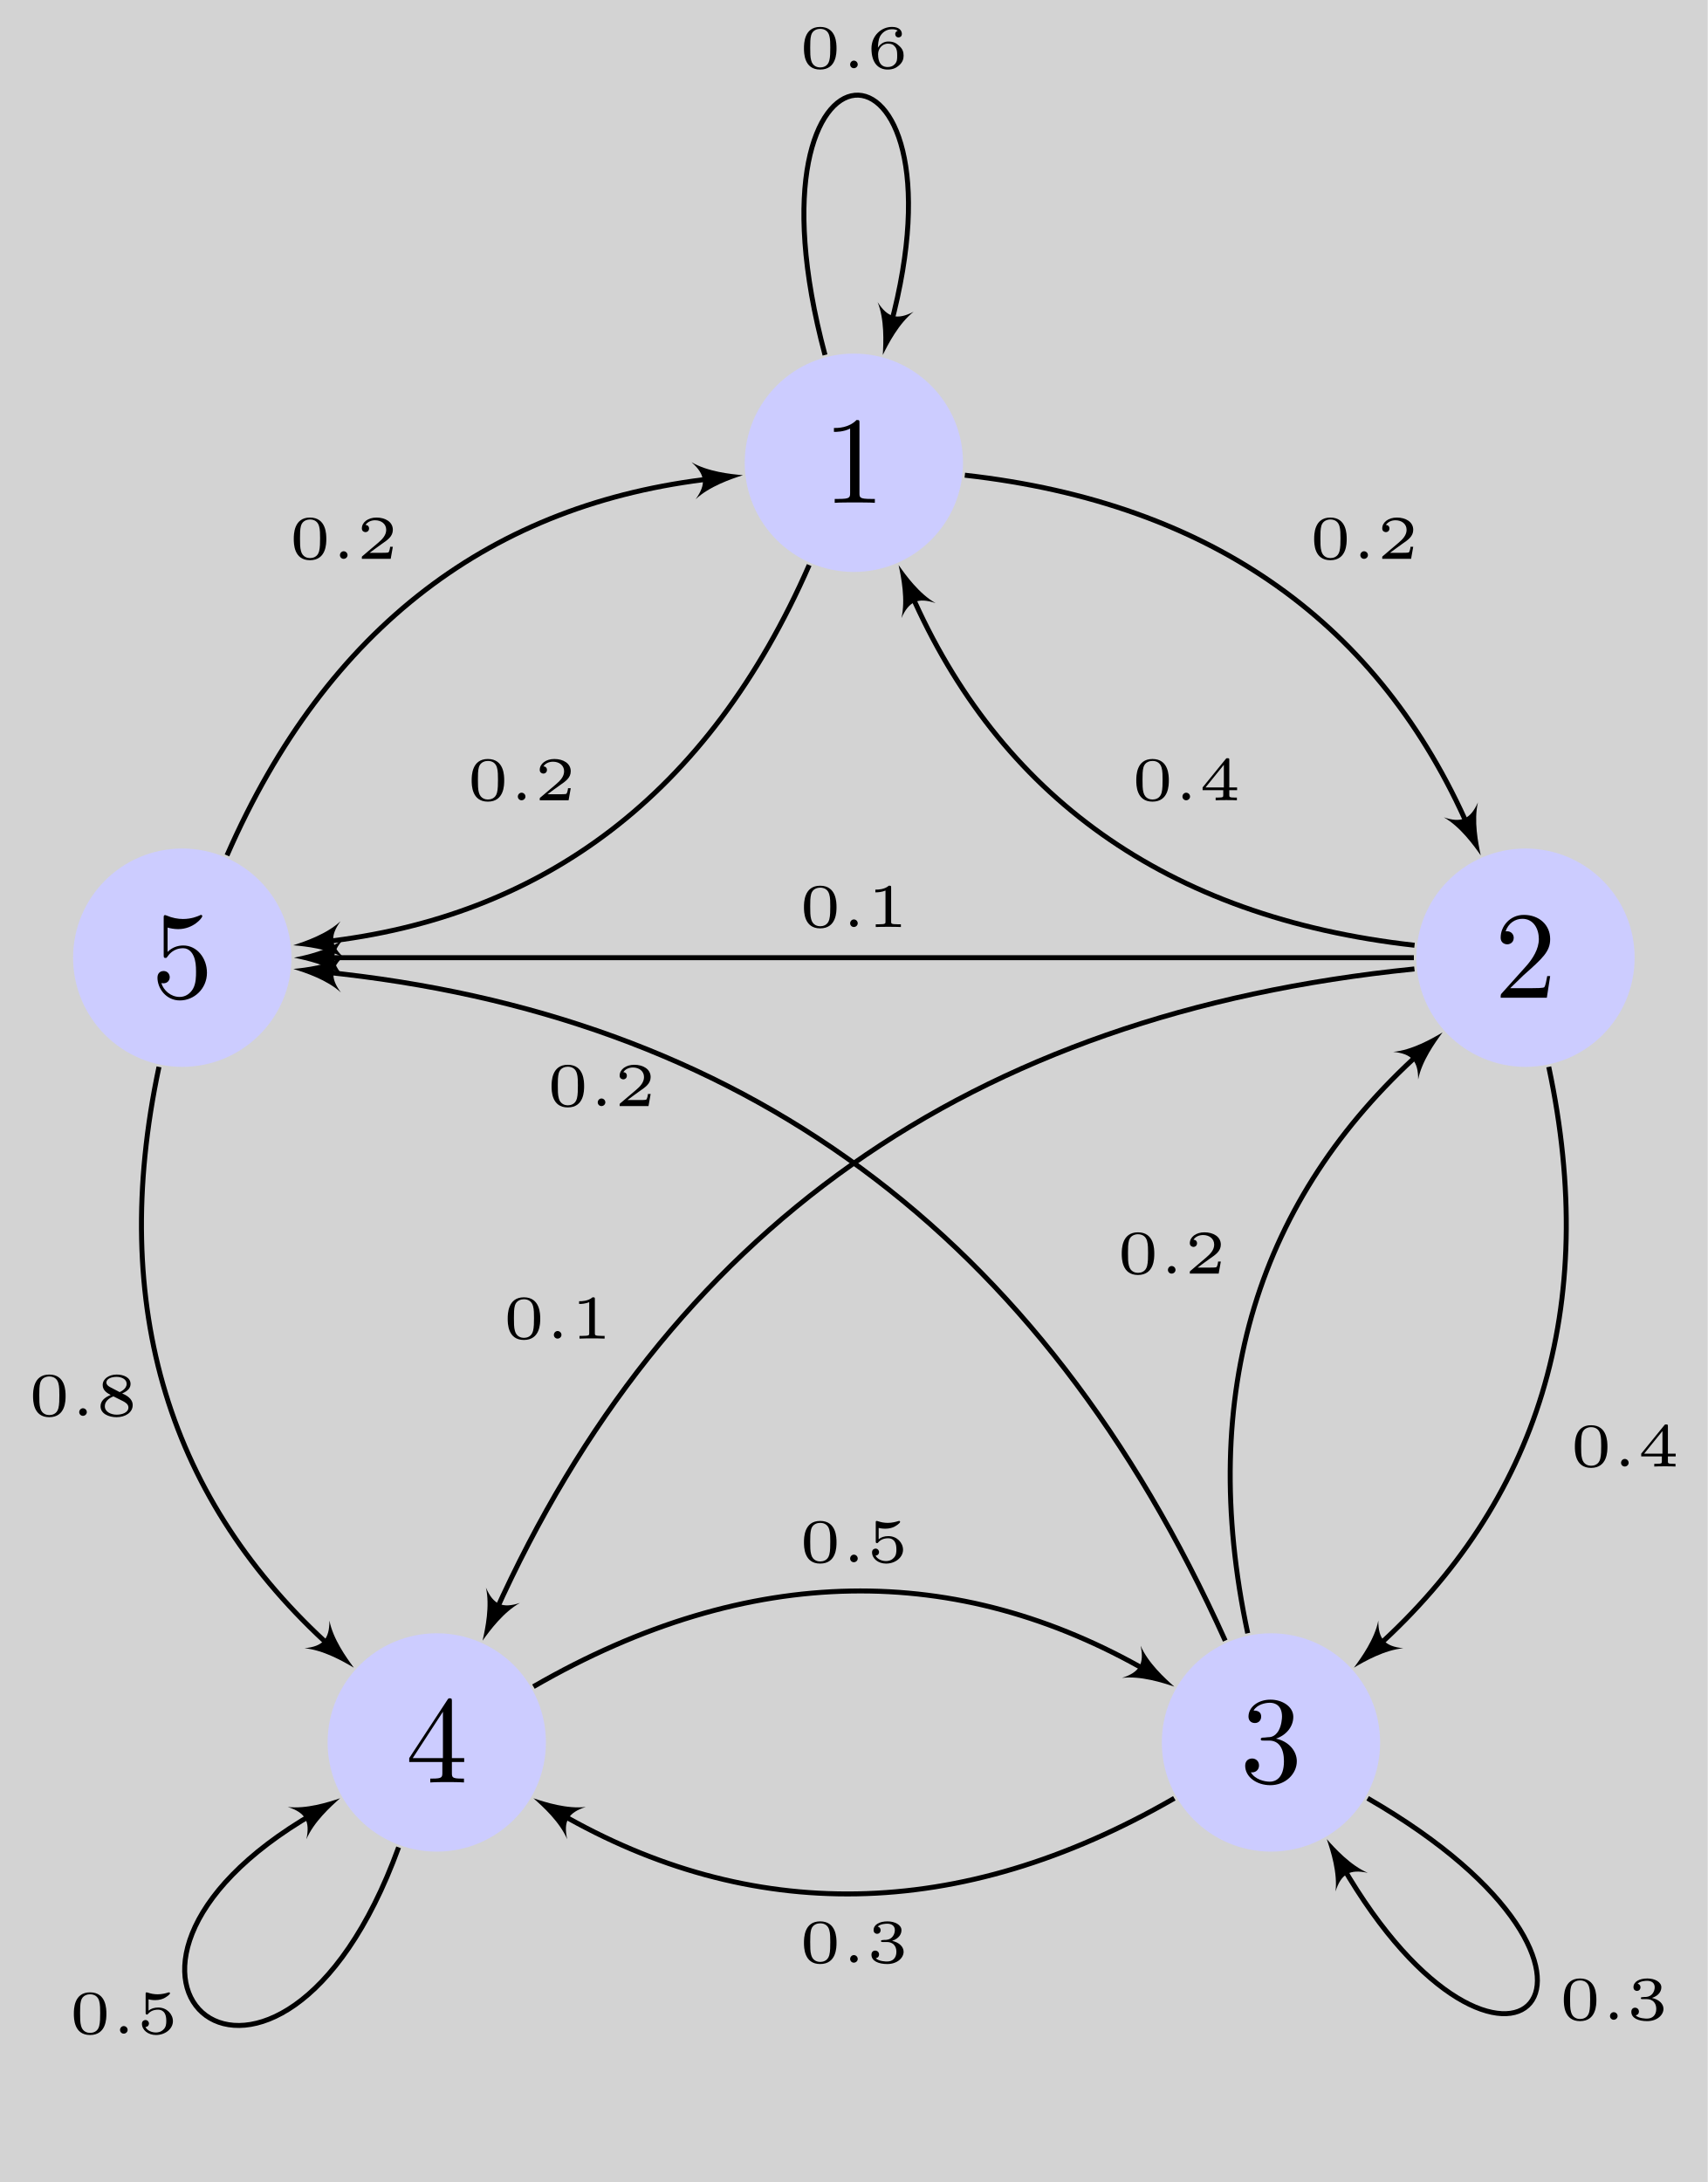
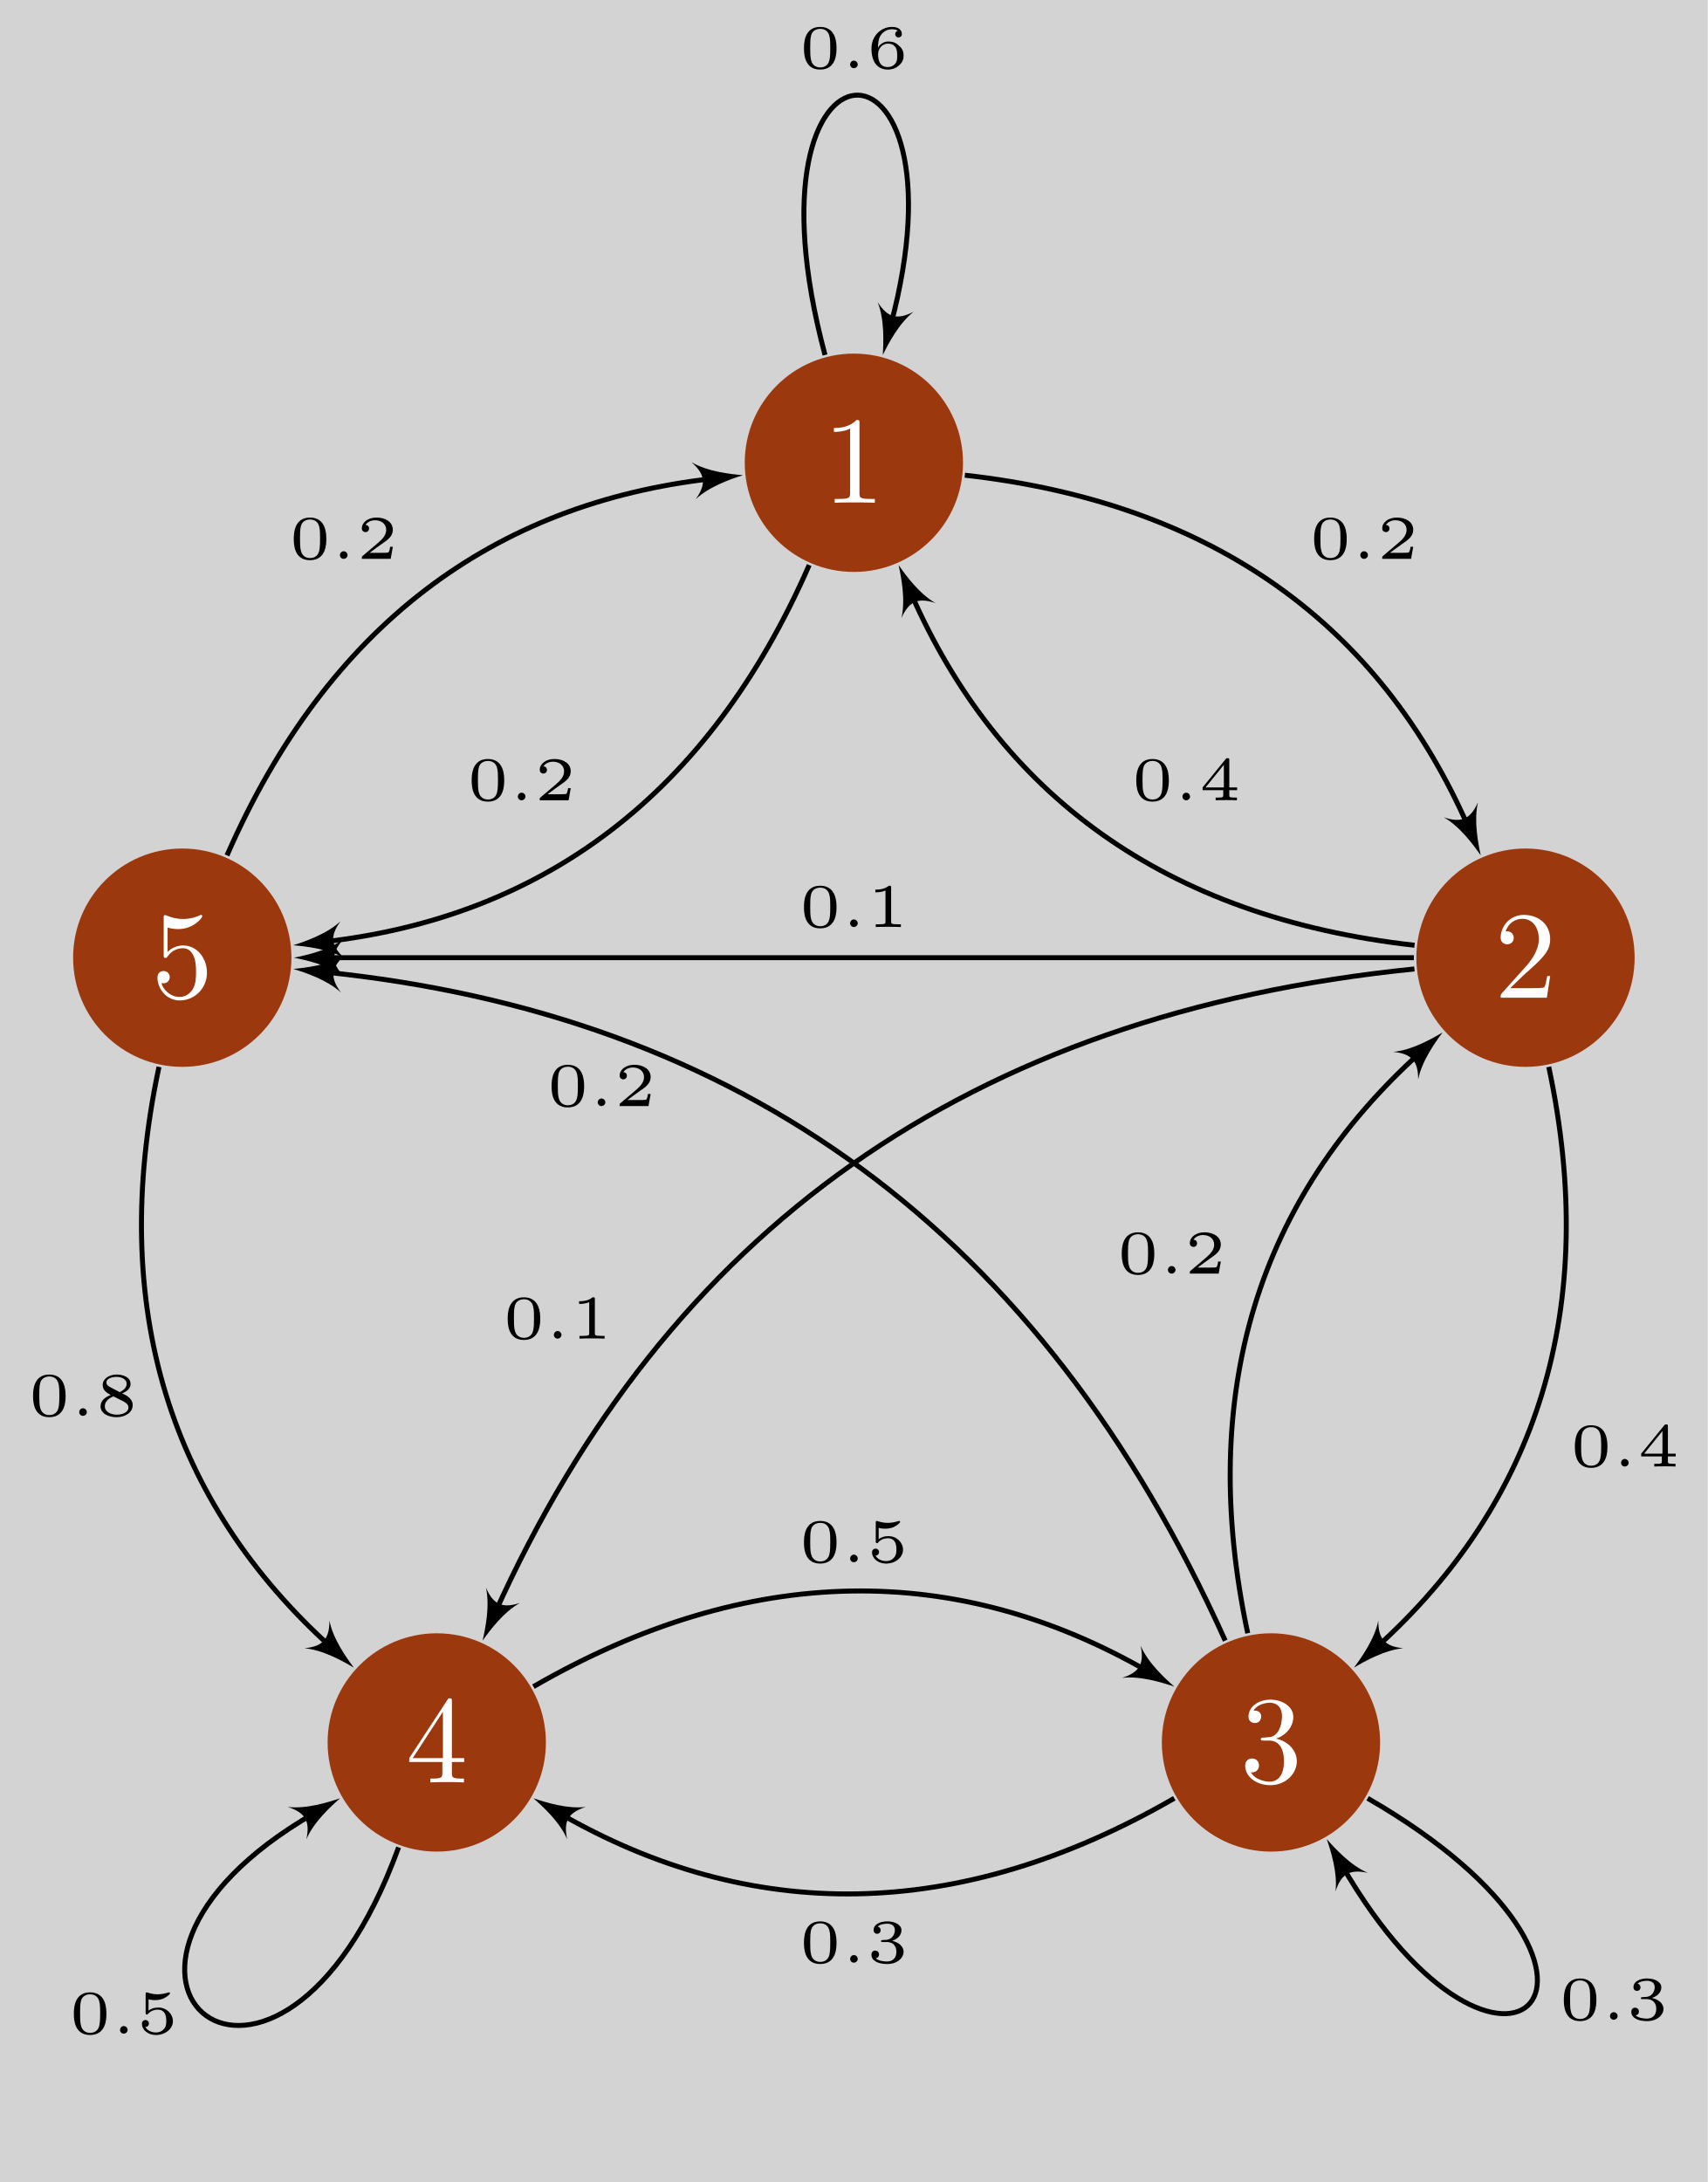
<svg xmlns="http://www.w3.org/2000/svg" xmlns:xlink="http://www.w3.org/1999/xlink" width="136.951" height="174.974" viewBox="0 0 136.951 174.974">
  <rect width="100%" height="100%" fill="lightgray" />
  <defs>
    <g>
      <g id="glyph-0-0">
        <path d="M 2.938 -6.375 C 2.938 -6.625 2.938 -6.641 2.703 -6.641 C 2.078 -6 1.203 -6 0.891 -6 L 0.891 -5.688 C 1.094 -5.688 1.672 -5.688 2.188 -5.953 L 2.188 -0.781 C 2.188 -0.422 2.156 -0.312 1.266 -0.312 L 0.953 -0.312 L 0.953 0 C 1.297 -0.031 2.156 -0.031 2.562 -0.031 C 2.953 -0.031 3.828 -0.031 4.172 0 L 4.172 -0.312 L 3.859 -0.312 C 2.953 -0.312 2.938 -0.422 2.938 -0.781 Z M 2.938 -6.375 " />
      </g>
      <g id="glyph-0-1">
        <path d="M 1.266 -0.766 L 2.328 -1.797 C 3.875 -3.172 4.469 -3.703 4.469 -4.703 C 4.469 -5.844 3.578 -6.641 2.359 -6.641 C 1.234 -6.641 0.5 -5.719 0.5 -4.828 C 0.5 -4.281 1 -4.281 1.031 -4.281 C 1.203 -4.281 1.547 -4.391 1.547 -4.812 C 1.547 -5.062 1.359 -5.328 1.016 -5.328 C 0.938 -5.328 0.922 -5.328 0.891 -5.312 C 1.109 -5.969 1.656 -6.328 2.234 -6.328 C 3.141 -6.328 3.562 -5.516 3.562 -4.703 C 3.562 -3.906 3.078 -3.125 2.516 -2.5 L 0.609 -0.375 C 0.5 -0.266 0.5 -0.234 0.5 0 L 4.203 0 L 4.469 -1.734 L 4.234 -1.734 C 4.172 -1.438 4.109 -1 4 -0.844 C 3.938 -0.766 3.281 -0.766 3.062 -0.766 Z M 1.266 -0.766 " />
      </g>
      <g id="glyph-0-2">
        <path d="M 2.891 -3.516 C 3.703 -3.781 4.281 -4.469 4.281 -5.266 C 4.281 -6.078 3.406 -6.641 2.453 -6.641 C 1.453 -6.641 0.688 -6.047 0.688 -5.281 C 0.688 -4.953 0.906 -4.766 1.203 -4.766 C 1.5 -4.766 1.703 -4.984 1.703 -5.281 C 1.703 -5.766 1.234 -5.766 1.094 -5.766 C 1.391 -6.266 2.047 -6.391 2.406 -6.391 C 2.828 -6.391 3.375 -6.172 3.375 -5.281 C 3.375 -5.156 3.344 -4.578 3.094 -4.141 C 2.797 -3.656 2.453 -3.625 2.203 -3.625 C 2.125 -3.609 1.891 -3.594 1.812 -3.594 C 1.734 -3.578 1.672 -3.562 1.672 -3.469 C 1.672 -3.359 1.734 -3.359 1.906 -3.359 L 2.344 -3.359 C 3.156 -3.359 3.531 -2.688 3.531 -1.703 C 3.531 -0.344 2.844 -0.062 2.406 -0.062 C 1.969 -0.062 1.219 -0.234 0.875 -0.812 C 1.219 -0.766 1.531 -0.984 1.531 -1.359 C 1.531 -1.719 1.266 -1.922 0.984 -1.922 C 0.734 -1.922 0.422 -1.781 0.422 -1.344 C 0.422 -0.438 1.344 0.219 2.438 0.219 C 3.656 0.219 4.562 -0.688 4.562 -1.703 C 4.562 -2.516 3.922 -3.297 2.891 -3.516 Z M 2.891 -3.516 " />
      </g>
      <g id="glyph-0-3">
        <path d="M 2.938 -1.641 L 2.938 -0.781 C 2.938 -0.422 2.906 -0.312 2.172 -0.312 L 1.969 -0.312 L 1.969 0 C 2.375 -0.031 2.891 -0.031 3.312 -0.031 C 3.734 -0.031 4.25 -0.031 4.672 0 L 4.672 -0.312 L 4.453 -0.312 C 3.719 -0.312 3.703 -0.422 3.703 -0.781 L 3.703 -1.641 L 4.688 -1.641 L 4.688 -1.953 L 3.703 -1.953 L 3.703 -6.484 C 3.703 -6.688 3.703 -6.75 3.531 -6.75 C 3.453 -6.75 3.422 -6.75 3.344 -6.625 L 0.281 -1.953 L 0.281 -1.641 Z M 2.984 -1.953 L 0.562 -1.953 L 2.984 -5.672 Z M 2.984 -1.953 " />
      </g>
      <g id="glyph-0-4">
        <path d="M 4.469 -2 C 4.469 -3.188 3.656 -4.188 2.578 -4.188 C 2.109 -4.188 1.672 -4.031 1.312 -3.672 L 1.312 -5.625 C 1.516 -5.562 1.844 -5.5 2.156 -5.5 C 3.391 -5.5 4.094 -6.406 4.094 -6.531 C 4.094 -6.594 4.062 -6.641 3.984 -6.641 C 3.984 -6.641 3.953 -6.641 3.906 -6.609 C 3.703 -6.516 3.219 -6.312 2.547 -6.312 C 2.156 -6.312 1.688 -6.391 1.219 -6.594 C 1.141 -6.625 1.125 -6.625 1.109 -6.625 C 1 -6.625 1 -6.547 1 -6.391 L 1 -3.438 C 1 -3.266 1 -3.188 1.141 -3.188 C 1.219 -3.188 1.234 -3.203 1.281 -3.266 C 1.391 -3.422 1.75 -3.969 2.562 -3.969 C 3.078 -3.969 3.328 -3.516 3.406 -3.328 C 3.562 -2.953 3.594 -2.578 3.594 -2.078 C 3.594 -1.719 3.594 -1.125 3.344 -0.703 C 3.109 -0.312 2.734 -0.062 2.281 -0.062 C 1.562 -0.062 0.984 -0.594 0.812 -1.172 C 0.844 -1.172 0.875 -1.156 0.984 -1.156 C 1.312 -1.156 1.484 -1.406 1.484 -1.641 C 1.484 -1.891 1.312 -2.141 0.984 -2.141 C 0.844 -2.141 0.5 -2.062 0.5 -1.609 C 0.5 -0.75 1.188 0.219 2.297 0.219 C 3.453 0.219 4.469 -0.734 4.469 -2 Z M 4.469 -2 " />
      </g>
      <g id="glyph-1-0">
        <path d="M 3 -1.594 C 3 -1.953 3 -3.312 1.688 -3.312 C 0.391 -3.312 0.391 -1.953 0.391 -1.594 C 0.391 -1.234 0.391 0.109 1.688 0.109 C 3 0.109 3 -1.234 3 -1.594 Z M 1.688 -0.062 C 1.516 -0.062 1.094 -0.125 0.969 -0.625 C 0.891 -0.891 0.891 -1.25 0.891 -1.656 C 0.891 -2.031 0.891 -2.375 0.969 -2.656 C 1.094 -3.078 1.484 -3.156 1.688 -3.156 C 2.062 -3.156 2.328 -2.969 2.422 -2.609 C 2.5 -2.359 2.5 -1.953 2.5 -1.656 C 2.5 -1.312 2.5 -0.906 2.422 -0.609 C 2.297 -0.125 1.891 -0.062 1.688 -0.062 Z M 1.688 -0.062 " />
      </g>
      <g id="glyph-1-1">
        <path d="M 1.312 -0.297 C 1.312 -0.469 1.172 -0.609 1 -0.609 C 0.844 -0.609 0.703 -0.469 0.703 -0.297 C 0.703 -0.141 0.828 0 1 0 C 1.172 0 1.312 -0.141 1.312 -0.297 Z M 1.312 -0.297 " />
      </g>
      <g id="glyph-1-2">
        <path d="M 0.922 -1.641 C 0.938 -1.859 0.938 -2.266 1.109 -2.578 C 1.266 -2.844 1.578 -3.125 2.047 -3.125 C 2.141 -3.125 2.375 -3.125 2.516 -3 C 2.438 -2.984 2.312 -2.906 2.312 -2.734 C 2.312 -2.578 2.422 -2.469 2.578 -2.469 C 2.656 -2.469 2.844 -2.516 2.844 -2.75 C 2.844 -3.016 2.641 -3.312 2.047 -3.312 C 1.188 -3.312 0.406 -2.609 0.406 -1.578 C 0.406 -0.391 0.984 0.109 1.703 0.109 C 2.203 0.109 2.438 -0.078 2.609 -0.219 C 2.922 -0.484 2.984 -0.766 2.984 -1.016 C 2.984 -1.328 2.891 -1.562 2.625 -1.797 C 2.406 -2 2.188 -2.141 1.75 -2.141 C 1.453 -2.141 1.141 -2 0.922 -1.641 Z M 1.703 -0.094 C 0.938 -0.094 0.938 -0.922 0.938 -1.125 C 0.938 -1.516 1.219 -1.969 1.734 -1.969 C 2 -1.969 2.156 -1.906 2.312 -1.703 C 2.453 -1.516 2.469 -1.312 2.469 -1.031 C 2.469 -0.734 2.469 -0.547 2.297 -0.344 C 2.156 -0.188 1.984 -0.094 1.703 -0.094 Z M 1.703 -0.094 " />
      </g>
      <g id="glyph-1-3">
        <path d="M 2.938 -0.969 L 2.719 -0.969 C 2.719 -0.875 2.656 -0.562 2.578 -0.516 C 2.547 -0.484 2.125 -0.484 2.047 -0.484 L 1.078 -0.484 C 1.406 -0.719 1.766 -1 2.062 -1.203 C 2.516 -1.516 2.938 -1.797 2.938 -2.328 C 2.938 -2.969 2.328 -3.312 1.625 -3.312 C 0.953 -3.312 0.453 -2.938 0.453 -2.438 C 0.453 -2.188 0.672 -2.141 0.75 -2.141 C 0.875 -2.141 1.031 -2.234 1.031 -2.438 C 1.031 -2.609 0.906 -2.719 0.75 -2.719 C 0.891 -2.953 1.188 -3.094 1.516 -3.094 C 2 -3.094 2.406 -2.812 2.406 -2.328 C 2.406 -1.906 2.109 -1.578 1.734 -1.266 L 0.516 -0.234 C 0.469 -0.188 0.453 -0.188 0.453 -0.156 L 0.453 0 L 2.766 0 Z M 2.938 -0.969 " />
      </g>
      <g id="glyph-1-4">
        <path d="M 3.078 -0.812 L 3.078 -1.031 L 2.453 -1.031 L 2.453 -3.219 C 2.453 -3.344 2.453 -3.375 2.312 -3.375 C 2.219 -3.375 2.219 -3.375 2.156 -3.297 L 0.312 -1.031 L 0.312 -0.812 L 1.969 -0.812 L 1.969 -0.422 C 1.969 -0.266 1.969 -0.219 1.547 -0.219 L 1.359 -0.219 L 1.359 0 C 1.594 -0.016 1.922 -0.016 2.219 -0.016 C 2.5 -0.016 2.828 -0.016 3.062 0 L 3.062 -0.219 L 2.891 -0.219 C 2.453 -0.219 2.453 -0.266 2.453 -0.422 L 2.453 -0.812 Z M 2.016 -2.844 L 2.016 -1.031 L 0.547 -1.031 Z M 2.016 -2.844 " />
      </g>
      <g id="glyph-1-5">
        <path d="M 1.984 -3.172 C 1.984 -3.312 1.969 -3.312 1.797 -3.312 C 1.453 -3 0.891 -3 0.797 -3 L 0.719 -3 L 0.719 -2.781 L 0.797 -2.781 C 0.906 -2.781 1.234 -2.797 1.531 -2.922 L 1.531 -0.422 C 1.531 -0.281 1.531 -0.219 1 -0.219 L 0.75 -0.219 L 0.75 0 C 1.016 -0.016 1.469 -0.016 1.75 -0.016 C 2.047 -0.016 2.484 -0.016 2.766 0 L 2.766 -0.219 L 2.516 -0.219 C 1.984 -0.219 1.984 -0.281 1.984 -0.422 Z M 1.984 -3.172 " />
      </g>
      <g id="glyph-1-6">
        <path d="M 1.641 -1.656 C 2.109 -1.656 2.406 -1.359 2.406 -0.875 C 2.406 -0.359 2.094 -0.094 1.656 -0.094 C 1.594 -0.094 1 -0.094 0.75 -0.359 C 0.953 -0.391 1.016 -0.531 1.016 -0.656 C 1.016 -0.844 0.875 -0.969 0.703 -0.969 C 0.547 -0.969 0.406 -0.859 0.406 -0.641 C 0.406 -0.125 0.984 0.109 1.672 0.109 C 2.484 0.109 2.984 -0.391 2.984 -0.875 C 2.984 -1.281 2.625 -1.625 2.062 -1.75 C 2.656 -1.953 2.812 -2.328 2.812 -2.609 C 2.812 -3.016 2.312 -3.312 1.688 -3.312 C 1.062 -3.312 0.578 -3.062 0.578 -2.609 C 0.578 -2.375 0.766 -2.312 0.859 -2.312 C 1 -2.312 1.141 -2.422 1.141 -2.609 C 1.141 -2.719 1.078 -2.859 0.906 -2.891 C 1.109 -3.109 1.562 -3.125 1.672 -3.125 C 2.031 -3.125 2.281 -2.953 2.281 -2.609 C 2.281 -2.312 2.094 -1.859 1.578 -1.828 C 1.438 -1.828 1.422 -1.828 1.281 -1.812 C 1.234 -1.812 1.172 -1.812 1.172 -1.734 C 1.172 -1.656 1.219 -1.656 1.312 -1.656 Z M 1.641 -1.656 " />
      </g>
      <g id="glyph-1-7">
        <path d="M 0.984 -2.75 C 1.234 -2.688 1.469 -2.688 1.516 -2.688 C 1.859 -2.688 2.109 -2.781 2.234 -2.844 C 2.359 -2.906 2.703 -3.125 2.703 -3.234 C 2.703 -3.312 2.641 -3.312 2.625 -3.312 C 2.609 -3.312 2.609 -3.312 2.547 -3.297 C 2.359 -3.234 2.047 -3.156 1.719 -3.156 C 1.438 -3.156 1.172 -3.203 0.906 -3.297 C 0.844 -3.312 0.844 -3.312 0.828 -3.312 C 0.75 -3.312 0.75 -3.266 0.75 -3.188 L 0.75 -1.688 C 0.75 -1.594 0.75 -1.531 0.859 -1.531 C 0.906 -1.531 0.906 -1.547 0.953 -1.594 C 1.141 -1.812 1.406 -1.922 1.75 -1.922 C 2.031 -1.922 2.203 -1.766 2.266 -1.656 C 2.375 -1.484 2.406 -1.266 2.406 -1.016 C 2.406 -0.812 2.391 -0.531 2.188 -0.344 C 1.969 -0.109 1.688 -0.094 1.578 -0.094 C 1.25 -0.094 0.891 -0.234 0.734 -0.531 C 0.938 -0.547 1.016 -0.688 1.016 -0.812 C 1.016 -0.969 0.891 -1.094 0.734 -1.094 C 0.625 -1.094 0.453 -1.016 0.453 -0.797 C 0.453 -0.297 0.938 0.109 1.578 0.109 C 2.328 0.109 2.938 -0.391 2.938 -1 C 2.938 -1.562 2.453 -2.094 1.766 -2.094 C 1.453 -2.094 1.188 -2.016 0.984 -1.844 Z M 0.984 -2.75 " />
      </g>
      <g id="glyph-1-8">
        <path d="M 2.141 -1.797 C 2.656 -2.016 2.812 -2.281 2.812 -2.562 C 2.812 -3.078 2.25 -3.312 1.703 -3.312 C 1.078 -3.312 0.578 -2.969 0.578 -2.469 C 0.578 -2.016 0.969 -1.812 1.219 -1.672 C 0.703 -1.469 0.406 -1.172 0.406 -0.766 C 0.406 -0.172 1.062 0.109 1.688 0.109 C 2.391 0.109 2.984 -0.266 2.984 -0.859 C 2.984 -1.391 2.469 -1.656 2.141 -1.797 Z M 1.156 -2.312 C 0.953 -2.422 0.875 -2.547 0.875 -2.672 C 0.875 -2.984 1.297 -3.125 1.688 -3.125 C 2.094 -3.125 2.5 -2.938 2.5 -2.562 C 2.5 -2.125 1.938 -1.906 1.938 -1.906 C 1.922 -1.906 1.922 -1.906 1.875 -1.938 Z M 1.438 -1.562 L 2.219 -1.172 C 2.391 -1.078 2.641 -0.938 2.641 -0.672 C 2.641 -0.266 2.141 -0.094 1.703 -0.094 C 1.25 -0.094 0.75 -0.312 0.75 -0.766 C 0.75 -1.266 1.281 -1.5 1.438 -1.562 Z M 1.438 -1.562 " />
      </g>
    </g>
  </defs>
-   <path fill-rule="nonzero" fill="rgb(79.999%, 79.999%, 100%)" fill-opacity="1" d="M 77.227 37.109 C 77.227 32.277 73.309 28.355 68.477 28.355 C 63.641 28.355 59.723 32.277 59.723 37.109 C 59.723 41.945 63.641 45.863 68.477 45.863 C 73.309 45.863 77.227 41.945 77.227 37.109 Z M 77.227 37.109 " />
-   <g fill="rgb(0%, 0%, 0%)" fill-opacity="1">
+   <path fill-rule="nonzero" fill="rgb(61.2%, 22.099%, 5.099%)" fill-opacity="1" d="M 77.227 37.109 C 77.227 32.277 73.309 28.355 68.477 28.355 C 63.641 28.355 59.723 32.277 59.723 37.109 C 59.723 41.945 63.641 45.863 68.477 45.863 C 73.309 45.863 77.227 41.945 77.227 37.109 Z M 77.227 37.109 " />
+   <g fill="rgb(100%, 100%, 100%)" fill-opacity="1">
    <use xlink:href="#glyph-0-0" x="65.985" y="40.321" />
  </g>
-   <path fill-rule="nonzero" fill="rgb(79.999%, 79.999%, 100%)" fill-opacity="1" d="M 131.086 76.797 C 131.086 71.961 127.168 68.043 122.332 68.043 C 117.5 68.043 113.582 71.961 113.582 76.797 C 113.582 81.629 117.5 85.551 122.332 85.551 C 127.168 85.551 131.086 81.629 131.086 76.797 Z M 131.086 76.797 " />
-   <g fill="rgb(0%, 0%, 0%)" fill-opacity="1">
+   <path fill-rule="nonzero" fill="rgb(61.2%, 22.099%, 5.099%)" fill-opacity="1" d="M 131.086 76.797 C 131.086 71.961 127.168 68.043 122.332 68.043 C 117.5 68.043 113.582 71.961 113.582 76.797 C 113.582 81.629 117.5 85.551 122.332 85.551 C 127.168 85.551 131.086 81.629 131.086 76.797 Z M 131.086 76.797 " />
+   <g fill="rgb(100%, 100%, 100%)" fill-opacity="1">
    <use xlink:href="#glyph-0-1" x="119.843" y="80.006" />
  </g>
-   <path fill-rule="nonzero" fill="rgb(79.999%, 79.999%, 100%)" fill-opacity="1" d="M 110.676 139.727 C 110.676 134.891 106.758 130.973 101.926 130.973 C 97.09 130.973 93.172 134.891 93.172 139.727 C 93.172 144.559 97.09 148.48 101.926 148.48 C 106.758 148.48 110.676 144.559 110.676 139.727 Z M 110.676 139.727 " />
-   <g fill="rgb(0%, 0%, 0%)" fill-opacity="1">
+   <path fill-rule="nonzero" fill="rgb(61.2%, 22.099%, 5.099%)" fill-opacity="1" d="M 110.676 139.727 C 110.676 134.891 106.758 130.973 101.926 130.973 C 97.09 130.973 93.172 134.891 93.172 139.727 C 93.172 144.559 97.09 148.48 101.926 148.48 C 106.758 148.48 110.676 144.559 110.676 139.727 Z M 110.676 139.727 " />
+   <g fill="rgb(100%, 100%, 100%)" fill-opacity="1">
    <use xlink:href="#glyph-0-2" x="99.433" y="142.935" />
  </g>
-   <path fill-rule="nonzero" fill="rgb(79.999%, 79.999%, 100%)" fill-opacity="1" d="M 43.777 139.727 C 43.777 134.891 39.859 130.973 35.027 130.973 C 30.191 130.973 26.273 134.891 26.273 139.727 C 26.273 144.559 30.191 148.48 35.027 148.48 C 39.859 148.48 43.777 144.559 43.777 139.727 Z M 43.777 139.727 " />
-   <g fill="rgb(0%, 0%, 0%)" fill-opacity="1">
+   <path fill-rule="nonzero" fill="rgb(61.2%, 22.099%, 5.099%)" fill-opacity="1" d="M 43.777 139.727 C 43.777 134.891 39.859 130.973 35.027 130.973 C 30.191 130.973 26.273 134.891 26.273 139.727 C 26.273 144.559 30.191 148.48 35.027 148.48 C 39.859 148.48 43.777 144.559 43.777 139.727 Z M 43.777 139.727 " />
+   <g fill="rgb(100%, 100%, 100%)" fill-opacity="1">
    <use xlink:href="#glyph-0-3" x="32.536" y="142.935" />
  </g>
-   <path fill-rule="nonzero" fill="rgb(79.999%, 79.999%, 100%)" fill-opacity="1" d="M 23.371 76.797 C 23.371 71.961 19.449 68.043 14.617 68.043 C 9.781 68.043 5.863 71.961 5.863 76.797 C 5.863 81.629 9.781 85.551 14.617 85.551 C 19.449 85.551 23.371 81.629 23.371 76.797 Z M 23.371 76.797 " />
-   <g fill="rgb(0%, 0%, 0%)" fill-opacity="1">
+   <path fill-rule="nonzero" fill="rgb(61.2%, 22.099%, 5.099%)" fill-opacity="1" d="M 23.371 76.797 C 23.371 71.961 19.449 68.043 14.617 68.043 C 9.781 68.043 5.863 71.961 5.863 76.797 C 5.863 81.629 9.781 85.551 14.617 85.551 C 19.449 85.551 23.371 81.629 23.371 76.797 Z M 23.371 76.797 " />
+   <g fill="rgb(100%, 100%, 100%)" fill-opacity="1">
    <use xlink:href="#glyph-0-4" x="12.127" y="80.006" />
  </g>
  <path fill="none" stroke-width="0.399" stroke-linecap="butt" stroke-linejoin="miter" stroke="rgb(0%, 0%, 0%)" stroke-opacity="1" stroke-miterlimit="10" d="M -2.315 65.339 C -9.655 92.722 9.654 92.722 2.935 67.652 " transform="matrix(1, 0, 0, -1, 68.475, 93.804)" />
  <path fill-rule="nonzero" fill="rgb(0%, 0%, 0%)" fill-opacity="1" d="M 70.793 28.465 C 71.242 27.551 72.09 25.922 73.266 25 C 71.949 25.68 71.18 25.473 70.379 24.227 C 70.938 25.613 70.855 27.449 70.793 28.465 Z M 70.793 28.465 " />
  <g fill="rgb(0%, 0%, 0%)" fill-opacity="1">
    <use xlink:href="#glyph-1-0" x="64.082" y="5.47" />
    <use xlink:href="#glyph-1-1" x="67.472" y="5.47" />
    <use xlink:href="#glyph-1-2" x="69.479" y="5.47" />
  </g>
  <path fill="none" stroke-width="0.399" stroke-linecap="butt" stroke-linejoin="miter" stroke="rgb(0%, 0%, 0%)" stroke-opacity="1" stroke-miterlimit="10" d="M 8.896 55.699 C 28.9 53.46 42.209 43.656 49.314 27.402 " transform="matrix(1, 0, 0, -1, 68.475, 93.804)" />
  <path fill-rule="nonzero" fill="rgb(0%, 0%, 0%)" fill-opacity="1" d="M 118.746 68.594 C 118.531 67.602 118.18 65.797 118.52 64.344 C 117.914 65.695 117.184 66.016 115.781 65.539 C 117.082 66.277 118.164 67.762 118.746 68.594 Z M 118.746 68.594 " />
  <g fill="rgb(0%, 0%, 0%)" fill-opacity="1">
    <use xlink:href="#glyph-1-0" x="104.996" y="44.814" />
    <use xlink:href="#glyph-1-1" x="108.386" y="44.814" />
    <use xlink:href="#glyph-1-3" x="110.393" y="44.814" />
  </g>
  <path fill="none" stroke-width="0.399" stroke-linecap="butt" stroke-linejoin="miter" stroke="rgb(0%, 0%, 0%)" stroke-opacity="1" stroke-miterlimit="10" d="M -3.584 48.492 C -11.651 30.046 -24.959 20.241 -42.584 18.269 " transform="matrix(1, 0, 0, -1, 68.475, 93.804)" />
  <path fill-rule="nonzero" fill="rgb(0%, 0%, 0%)" fill-opacity="1" d="M 23.512 75.801 C 24.523 75.887 26.352 76.086 27.641 76.844 C 26.527 75.863 26.438 75.07 27.309 73.871 C 26.219 74.895 24.48 75.492 23.512 75.801 Z M 23.512 75.801 " />
  <g fill="rgb(0%, 0%, 0%)" fill-opacity="1">
    <use xlink:href="#glyph-1-0" x="37.434" y="64.175" />
    <use xlink:href="#glyph-1-1" x="40.824" y="64.175" />
    <use xlink:href="#glyph-1-3" x="42.831" y="64.175" />
  </g>
  <path fill="none" stroke-width="0.399" stroke-linecap="butt" stroke-linejoin="miter" stroke="rgb(0%, 0%, 0%)" stroke-opacity="1" stroke-miterlimit="10" d="M 44.962 18.003 C 24.959 20.241 11.65 30.046 4.545 46.3 " transform="matrix(1, 0, 0, -1, 68.475, 93.804)" />
  <path fill-rule="nonzero" fill="rgb(0%, 0%, 0%)" fill-opacity="1" d="M 72.062 45.312 C 72.277 46.305 72.629 48.109 72.289 49.562 C 72.895 48.211 73.625 47.891 75.027 48.363 C 73.727 47.629 72.645 46.145 72.062 45.312 Z M 72.062 45.312 " />
  <g fill="rgb(0%, 0%, 0%)" fill-opacity="1">
    <use xlink:href="#glyph-1-0" x="90.731" y="64.175" />
    <use xlink:href="#glyph-1-1" x="94.121" y="64.175" />
    <use xlink:href="#glyph-1-4" x="96.128" y="64.175" />
  </g>
  <path fill="none" stroke-width="0.399" stroke-linecap="butt" stroke-linejoin="miter" stroke="rgb(0%, 0%, 0%)" stroke-opacity="1" stroke-miterlimit="10" d="M 55.724 8.253 C 59.849 -11.102 54.798 -26.676 41.873 -38.329 " transform="matrix(1, 0, 0, -1, 68.475, 93.804)" />
  <path fill-rule="nonzero" fill="rgb(0%, 0%, 0%)" fill-opacity="1" d="M 108.574 133.73 C 109.445 133.211 111.047 132.309 112.535 132.172 C 111.059 132.027 110.527 131.434 110.531 129.953 C 110.246 131.422 109.18 132.918 108.574 133.73 Z M 108.574 133.73 " />
  <g fill="rgb(0%, 0%, 0%)" fill-opacity="1">
    <use xlink:href="#glyph-1-0" x="125.904" y="117.6" />
    <use xlink:href="#glyph-1-1" x="129.294" y="117.6" />
    <use xlink:href="#glyph-1-4" x="131.301" y="117.6" />
  </g>
  <path fill="none" stroke-width="0.399" stroke-linecap="butt" stroke-linejoin="miter" stroke="rgb(0%, 0%, 0%)" stroke-opacity="1" stroke-miterlimit="10" d="M 44.951 16.105 C 9.13 12.48 -15.006 -4.919 -28.795 -35.575 " transform="matrix(1, 0, 0, -1, 68.475, 93.804)" />
  <path fill-rule="nonzero" fill="rgb(0%, 0%, 0%)" fill-opacity="1" d="M 38.699 131.562 C 39.289 130.734 40.387 129.262 41.695 128.539 C 40.289 129 39.559 128.672 38.969 127.312 C 39.297 128.773 38.926 130.57 38.699 131.562 Z M 38.699 131.562 " />
  <g fill="rgb(0%, 0%, 0%)" fill-opacity="1">
    <use xlink:href="#glyph-1-0" x="40.323" y="107.343" />
    <use xlink:href="#glyph-1-1" x="43.713" y="107.343" />
    <use xlink:href="#glyph-1-5" x="45.72" y="107.343" />
  </g>
  <path fill="none" stroke-width="0.399" stroke-linecap="butt" stroke-linejoin="miter" stroke="rgb(0%, 0%, 0%)" stroke-opacity="1" stroke-miterlimit="10" d="M 44.908 17.007 L -42.514 17.007 " transform="matrix(1, 0, 0, -1, 68.475, 93.804)" />
  <path fill-rule="nonzero" fill="rgb(0%, 0%, 0%)" fill-opacity="1" d="M 23.57 76.797 C 24.566 76.996 26.359 77.395 27.555 78.289 C 26.559 77.195 26.559 76.398 27.555 75.301 C 26.359 76.199 24.566 76.598 23.57 76.797 Z M 23.57 76.797 " />
  <g fill="rgb(0%, 0%, 0%)" fill-opacity="1">
    <use xlink:href="#glyph-1-0" x="64.082" y="74.337" />
    <use xlink:href="#glyph-1-1" x="67.472" y="74.337" />
    <use xlink:href="#glyph-1-5" x="69.479" y="74.337" />
  </g>
  <path fill="none" stroke-width="0.399" stroke-linecap="butt" stroke-linejoin="miter" stroke="rgb(0%, 0%, 0%)" stroke-opacity="1" stroke-miterlimit="10" d="M 41.201 -50.399 C 65.752 -64.571 52.099 -78.223 39.119 -55.747 " transform="matrix(1, 0, 0, -1, 68.475, 93.804)" />
  <path fill-rule="nonzero" fill="rgb(0%, 0%, 0%)" fill-opacity="1" d="M 106.398 147.48 C 106.727 148.441 107.277 150.191 107.098 151.676 C 107.551 150.266 108.238 149.867 109.688 150.184 C 108.312 149.594 107.07 148.242 106.398 147.48 Z M 106.398 147.48 " />
  <g fill="rgb(0%, 0%, 0%)" fill-opacity="1">
    <use xlink:href="#glyph-1-0" x="125.018" y="161.965" />
    <use xlink:href="#glyph-1-1" x="128.408" y="161.965" />
    <use xlink:href="#glyph-1-6" x="130.415" y="161.965" />
  </g>
  <path fill="none" stroke-width="0.399" stroke-linecap="butt" stroke-linejoin="miter" stroke="rgb(0%, 0%, 0%)" stroke-opacity="1" stroke-miterlimit="10" d="M 31.584 -37.165 C 27.459 -17.809 32.509 -2.235 45.435 9.413 " transform="matrix(1, 0, 0, -1, 68.475, 93.804)" />
  <path fill-rule="nonzero" fill="rgb(0%, 0%, 0%)" fill-opacity="1" d="M 115.684 82.789 C 114.812 83.309 113.211 84.215 111.723 84.348 C 113.199 84.496 113.73 85.086 113.727 86.566 C 114.012 85.102 115.078 83.605 115.684 82.789 Z M 115.684 82.789 " />
  <g fill="rgb(0%, 0%, 0%)" fill-opacity="1">
    <use xlink:href="#glyph-1-0" x="89.566" y="102.131" />
    <use xlink:href="#glyph-1-1" x="92.956" y="102.131" />
    <use xlink:href="#glyph-1-3" x="94.963" y="102.131" />
  </g>
  <path fill="none" stroke-width="0.399" stroke-linecap="butt" stroke-linejoin="miter" stroke="rgb(0%, 0%, 0%)" stroke-opacity="1" stroke-miterlimit="10" d="M 25.697 -50.399 C 8.341 -60.419 -8.338 -60.419 -23.627 -51.594 " transform="matrix(1, 0, 0, -1, 68.475, 93.804)" />
  <path fill-rule="nonzero" fill="rgb(0%, 0%, 0%)" fill-opacity="1" d="M 42.777 144.203 C 43.543 144.871 44.895 146.113 45.484 147.488 C 45.168 146.043 45.566 145.352 46.977 144.898 C 45.492 145.078 43.742 144.527 42.777 144.203 Z M 42.777 144.203 " />
  <g fill="rgb(0%, 0%, 0%)" fill-opacity="1">
    <use xlink:href="#glyph-1-0" x="64.082" y="157.386" />
    <use xlink:href="#glyph-1-1" x="67.472" y="157.386" />
    <use xlink:href="#glyph-1-6" x="69.479" y="157.386" />
  </g>
  <path fill="none" stroke-width="0.399" stroke-linecap="butt" stroke-linejoin="miter" stroke="rgb(0%, 0%, 0%)" stroke-opacity="1" stroke-miterlimit="10" d="M 29.779 -37.758 C 15.009 -4.919 -9.131 12.48 -42.573 15.867 " transform="matrix(1, 0, 0, -1, 68.475, 93.804)" />
  <path fill-rule="nonzero" fill="rgb(0%, 0%, 0%)" fill-opacity="1" d="M 23.523 77.699 C 24.492 77.996 26.238 78.574 27.336 79.586 C 26.457 78.395 26.535 77.602 27.637 76.613 C 26.359 77.383 24.535 77.602 23.523 77.699 Z M 23.523 77.699 " />
  <g fill="rgb(0%, 0%, 0%)" fill-opacity="1">
    <use xlink:href="#glyph-1-0" x="43.842" y="88.696" />
    <use xlink:href="#glyph-1-1" x="47.232" y="88.696" />
    <use xlink:href="#glyph-1-3" x="49.239" y="88.696" />
  </g>
  <path fill="none" stroke-width="0.399" stroke-linecap="butt" stroke-linejoin="miter" stroke="rgb(0%, 0%, 0%)" stroke-opacity="1" stroke-miterlimit="10" d="M -36.51 -54.333 C -46.205 -80.973 -65.752 -64.571 -43.272 -51.594 " transform="matrix(1, 0, 0, -1, 68.475, 93.804)" />
  <path fill-rule="nonzero" fill="rgb(0%, 0%, 0%)" fill-opacity="1" d="M 27.273 144.203 C 26.312 144.527 24.559 145.078 23.074 144.898 C 24.484 145.352 24.883 146.043 24.57 147.488 C 25.156 146.113 26.512 144.871 27.273 144.203 Z M 27.273 144.203 " />
  <g fill="rgb(0%, 0%, 0%)" fill-opacity="1">
    <use xlink:href="#glyph-1-0" x="5.532" y="163.078" />
    <use xlink:href="#glyph-1-1" x="8.922" y="163.078" />
    <use xlink:href="#glyph-1-7" x="10.929" y="163.078" />
  </g>
  <path fill="none" stroke-width="0.399" stroke-linecap="butt" stroke-linejoin="miter" stroke="rgb(0%, 0%, 0%)" stroke-opacity="1" stroke-miterlimit="10" d="M -25.698 -41.446 C -8.338 -31.426 8.341 -31.426 23.627 -40.251 " transform="matrix(1, 0, 0, -1, 68.475, 93.804)" />
  <path fill-rule="nonzero" fill="rgb(0%, 0%, 0%)" fill-opacity="1" d="M 94.172 135.25 C 93.406 134.578 92.055 133.336 91.469 131.965 C 91.781 133.41 91.383 134.102 89.973 134.551 C 91.457 134.371 93.207 134.926 94.172 135.25 Z M 94.172 135.25 " />
  <g fill="rgb(0%, 0%, 0%)" fill-opacity="1">
    <use xlink:href="#glyph-1-0" x="64.082" y="125.275" />
    <use xlink:href="#glyph-1-1" x="67.472" y="125.275" />
    <use xlink:href="#glyph-1-7" x="69.479" y="125.275" />
  </g>
  <path fill="none" stroke-width="0.399" stroke-linecap="butt" stroke-linejoin="miter" stroke="rgb(0%, 0%, 0%)" stroke-opacity="1" stroke-miterlimit="10" d="M -50.272 25.21 C -42.209 43.656 -28.901 53.46 -11.272 55.433 " transform="matrix(1, 0, 0, -1, 68.475, 93.804)" />
  <path fill-rule="nonzero" fill="rgb(0%, 0%, 0%)" fill-opacity="1" d="M 59.578 38.105 C 58.566 38.02 56.738 37.82 55.453 37.062 C 56.562 38.043 56.652 38.832 55.785 40.035 C 56.871 39.012 58.609 38.414 59.578 38.105 Z M 59.578 38.105 " />
  <g fill="rgb(0%, 0%, 0%)" fill-opacity="1">
    <use xlink:href="#glyph-1-0" x="23.168" y="44.814" />
    <use xlink:href="#glyph-1-1" x="26.558" y="44.814" />
    <use xlink:href="#glyph-1-3" x="28.565" y="44.814" />
  </g>
  <path fill="none" stroke-width="0.399" stroke-linecap="butt" stroke-linejoin="miter" stroke="rgb(0%, 0%, 0%)" stroke-opacity="1" stroke-miterlimit="10" d="M -55.725 8.253 C -59.85 -11.102 -54.799 -26.676 -41.873 -38.329 " transform="matrix(1, 0, 0, -1, 68.475, 93.804)" />
  <path fill-rule="nonzero" fill="rgb(0%, 0%, 0%)" fill-opacity="1" d="M 28.375 133.73 C 27.77 132.918 26.703 131.422 26.418 129.953 C 26.422 131.434 25.891 132.027 24.418 132.172 C 25.906 132.309 27.504 133.211 28.375 133.73 Z M 28.375 133.73 " />
  <g fill="rgb(0%, 0%, 0%)" fill-opacity="1">
    <use xlink:href="#glyph-1-0" x="2.26" y="113.536" />
    <use xlink:href="#glyph-1-1" x="5.65" y="113.536" />
    <use xlink:href="#glyph-1-8" x="7.657" y="113.536" />
  </g>
</svg>
